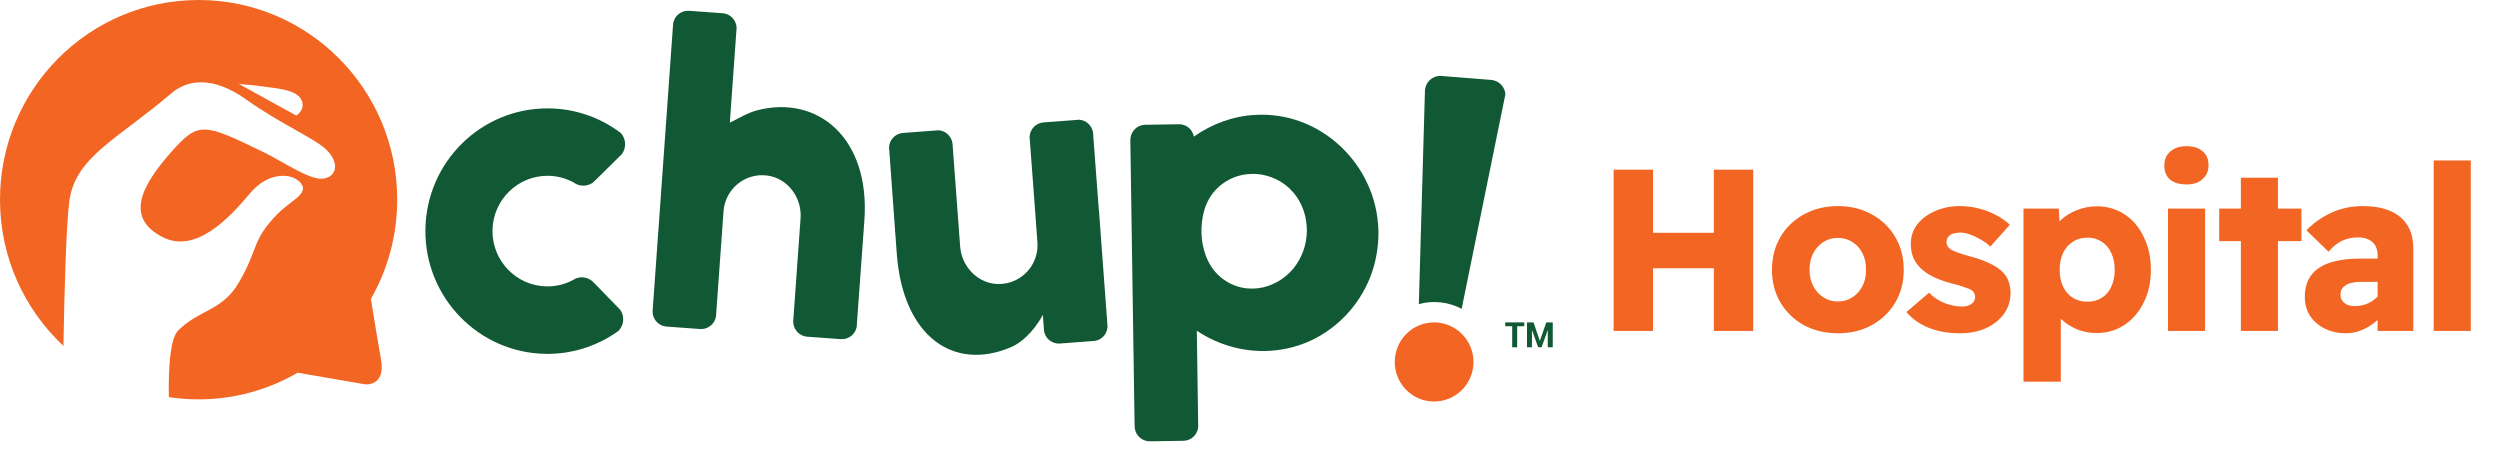
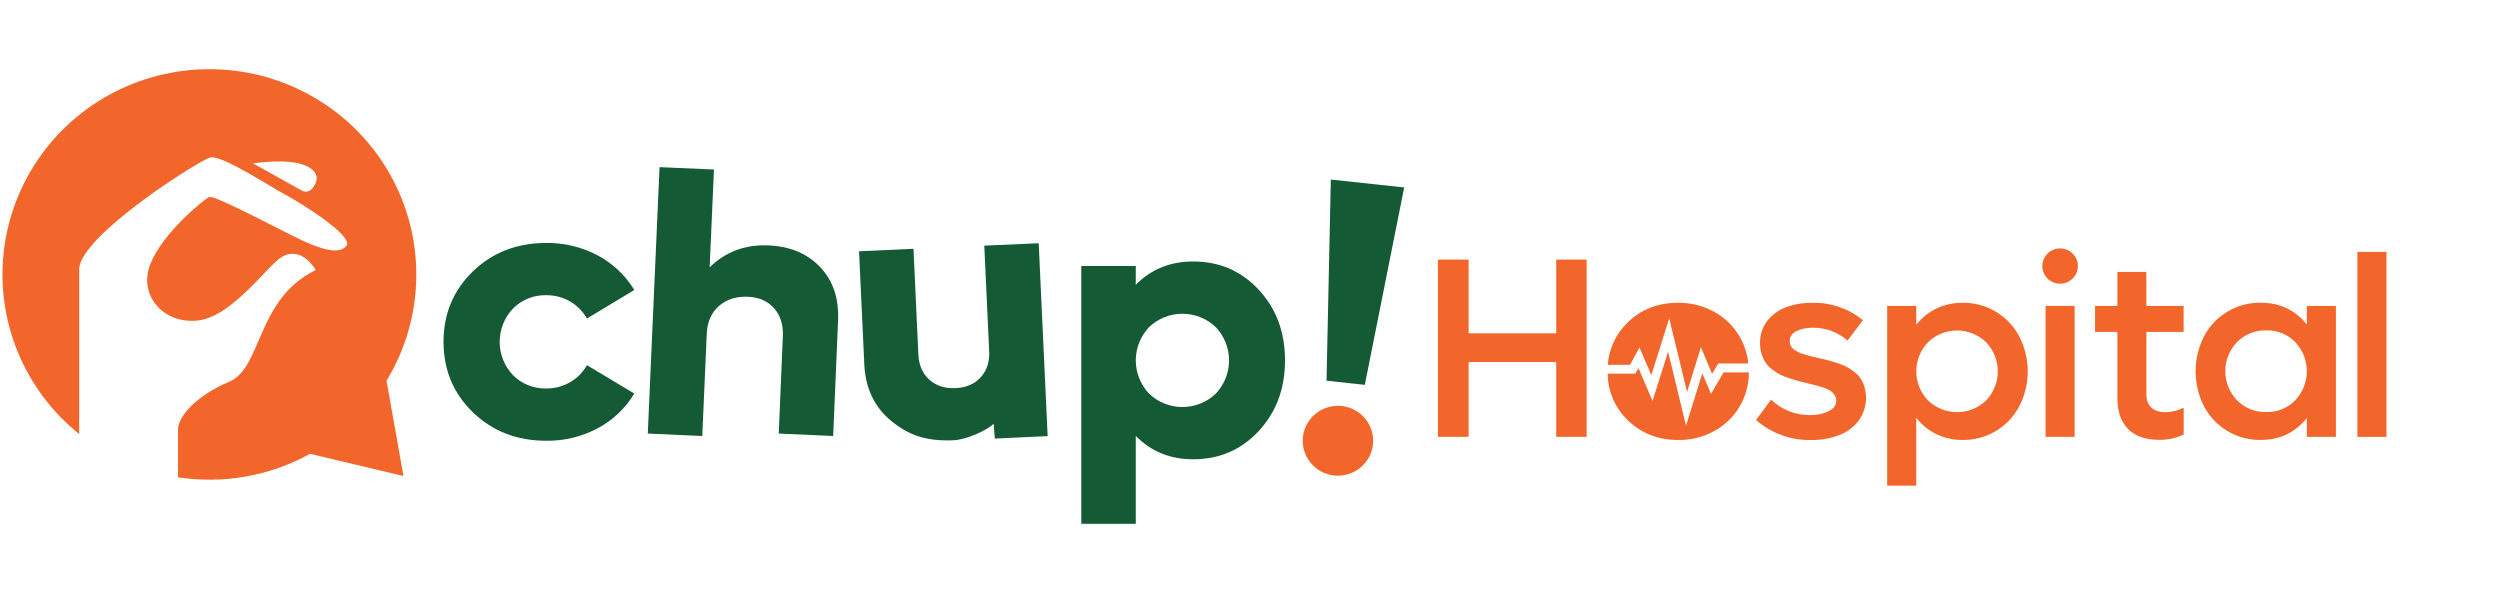
- <svg xmlns="http://www.w3.org/2000/svg" width="255" height="46" viewBox="0 0 255 46" fill="none">
-   <path d="M174.812 33.758V17.308H178.83V33.758H174.812ZM164.589 33.758V17.308H168.608V33.758H164.589ZM166.187 27.366V23.747H176.927V27.366H166.187ZM187.461 33.993C186.176 33.993 185.025 33.719 184.007 33.17C182.988 32.606 182.189 31.839 181.61 30.867C181.03 29.88 180.74 28.768 180.74 27.53C180.74 26.261 181.03 25.141 181.61 24.17C182.189 23.183 182.988 22.415 184.007 21.867C185.025 21.303 186.176 21.021 187.461 21.021C188.761 21.021 189.913 21.303 190.915 21.867C191.934 22.415 192.733 23.183 193.312 24.17C193.892 25.141 194.182 26.261 194.182 27.53C194.182 28.768 193.892 29.88 193.312 30.867C192.733 31.839 191.934 32.606 190.915 33.17C189.913 33.719 188.761 33.993 187.461 33.993ZM187.461 30.75C188.025 30.75 188.518 30.609 188.941 30.327C189.38 30.045 189.725 29.661 189.975 29.175C190.226 28.69 190.344 28.141 190.328 27.53C190.344 26.888 190.226 26.324 189.975 25.838C189.725 25.337 189.38 24.953 188.941 24.687C188.518 24.405 188.025 24.264 187.461 24.264C186.913 24.264 186.419 24.405 185.981 24.687C185.542 24.969 185.197 25.353 184.947 25.838C184.696 26.324 184.571 26.888 184.571 27.53C184.571 28.141 184.696 28.69 184.947 29.175C185.197 29.661 185.542 30.045 185.981 30.327C186.419 30.609 186.913 30.75 187.461 30.75ZM199.908 33.993C198.717 33.993 197.652 33.805 196.712 33.429C195.772 33.037 195.02 32.505 194.456 31.831L196.759 29.857C197.244 30.343 197.793 30.703 198.404 30.938C199.015 31.157 199.594 31.267 200.143 31.267C200.346 31.267 200.526 31.243 200.683 31.196C200.84 31.149 200.973 31.087 201.083 31.008C201.208 30.914 201.302 30.812 201.365 30.703C201.427 30.578 201.459 30.436 201.459 30.28C201.459 29.966 201.325 29.732 201.059 29.575C200.934 29.497 200.707 29.402 200.378 29.293C200.049 29.168 199.626 29.042 199.109 28.917C198.372 28.729 197.73 28.502 197.182 28.235C196.649 27.969 196.21 27.664 195.866 27.319C195.552 27.006 195.309 26.645 195.137 26.238C194.98 25.831 194.902 25.376 194.902 24.875C194.902 24.107 195.129 23.434 195.584 22.854C196.054 22.274 196.665 21.828 197.417 21.515C198.169 21.186 198.983 21.021 199.861 21.021C200.55 21.021 201.2 21.099 201.811 21.256C202.438 21.413 203.017 21.632 203.55 21.914C204.098 22.196 204.584 22.533 205.007 22.924L203.01 25.157C202.743 24.891 202.43 24.656 202.07 24.452C201.709 24.233 201.349 24.06 200.989 23.935C200.628 23.794 200.291 23.724 199.978 23.724C199.743 23.724 199.532 23.747 199.344 23.794C199.171 23.825 199.022 23.888 198.897 23.982C198.787 24.06 198.701 24.162 198.639 24.287C198.576 24.397 198.545 24.522 198.545 24.663C198.545 24.836 198.584 24.992 198.662 25.133C198.756 25.259 198.881 25.376 199.038 25.486C199.179 25.564 199.422 25.666 199.767 25.791C200.127 25.917 200.597 26.058 201.177 26.214C201.913 26.418 202.54 26.653 203.057 26.919C203.589 27.17 204.012 27.468 204.326 27.812C204.592 28.079 204.78 28.392 204.889 28.752C205.015 29.097 205.077 29.473 205.077 29.88C205.077 30.679 204.85 31.392 204.396 32.019C203.957 32.63 203.346 33.115 202.563 33.476C201.795 33.821 200.91 33.993 199.908 33.993ZM206.396 38.928V21.279H209.992L210.156 24.029L209.428 23.817C209.522 23.316 209.78 22.862 210.203 22.454C210.642 22.032 211.182 21.695 211.825 21.444C212.467 21.178 213.148 21.044 213.869 21.044C214.934 21.044 215.882 21.319 216.713 21.867C217.543 22.415 218.193 23.183 218.663 24.17C219.149 25.141 219.392 26.261 219.392 27.53C219.392 28.768 219.149 29.872 218.663 30.844C218.193 31.815 217.535 32.583 216.689 33.147C215.859 33.695 214.911 33.969 213.846 33.969C213.125 33.969 212.443 33.836 211.801 33.57C211.159 33.288 210.618 32.928 210.18 32.489C209.741 32.05 209.459 31.572 209.334 31.055L210.203 30.703V38.928H206.396ZM212.929 30.773C213.493 30.773 213.979 30.64 214.386 30.374C214.809 30.108 215.13 29.732 215.35 29.246C215.585 28.744 215.702 28.173 215.702 27.53C215.702 26.872 215.585 26.301 215.35 25.815C215.13 25.314 214.809 24.93 214.386 24.663C213.979 24.381 213.493 24.24 212.929 24.24C212.349 24.24 211.848 24.381 211.425 24.663C211.002 24.93 210.673 25.306 210.438 25.791C210.203 26.277 210.086 26.857 210.086 27.53C210.086 28.173 210.203 28.744 210.438 29.246C210.673 29.732 211.002 30.108 211.425 30.374C211.848 30.64 212.349 30.773 212.929 30.773ZM221.135 33.758V21.279H224.919V33.758H221.135ZM223.039 18.812C222.318 18.812 221.754 18.648 221.347 18.319C220.955 17.974 220.759 17.488 220.759 16.861C220.759 16.282 220.963 15.812 221.37 15.452C221.778 15.091 222.334 14.911 223.039 14.911C223.728 14.911 224.269 15.083 224.66 15.428C225.068 15.757 225.271 16.235 225.271 16.861C225.271 17.441 225.068 17.911 224.66 18.271C224.269 18.632 223.728 18.812 223.039 18.812ZM228.568 33.758V18.131H232.351V33.758H228.568ZM226.359 24.593V21.279H234.748V24.593H226.359ZM242.516 33.758V26.097C242.516 25.455 242.336 24.985 241.975 24.687C241.631 24.374 241.145 24.217 240.518 24.217C239.907 24.217 239.359 24.334 238.873 24.569C238.403 24.789 237.949 25.157 237.51 25.674L235.254 23.488C236.006 22.721 236.868 22.118 237.839 21.679C238.811 21.24 239.868 21.021 241.012 21.021C242.061 21.021 242.97 21.178 243.738 21.491C244.505 21.804 245.101 22.282 245.524 22.924C245.947 23.567 246.158 24.381 246.158 25.368V33.758H242.516ZM239.273 33.993C238.49 33.993 237.777 33.836 237.134 33.523C236.508 33.209 236.006 32.779 235.63 32.23C235.27 31.666 235.09 31.008 235.09 30.256C235.09 29.614 235.207 29.05 235.442 28.564C235.677 28.079 236.022 27.679 236.476 27.366C236.946 27.037 237.526 26.794 238.215 26.637C238.92 26.465 239.735 26.379 240.659 26.379H244.443L244.231 28.752H240.753C240.424 28.752 240.134 28.784 239.884 28.846C239.633 28.893 239.422 28.98 239.249 29.105C239.077 29.215 238.944 29.348 238.85 29.504C238.772 29.661 238.732 29.849 238.732 30.068C238.732 30.303 238.795 30.507 238.92 30.679C239.046 30.852 239.21 30.985 239.414 31.079C239.633 31.173 239.884 31.22 240.166 31.22C240.573 31.22 240.957 31.157 241.317 31.032C241.693 30.891 242.022 30.695 242.304 30.444C242.602 30.194 242.837 29.904 243.009 29.575L243.667 31.267C243.338 31.799 242.939 32.27 242.469 32.677C242.014 33.084 241.513 33.405 240.965 33.64C240.432 33.875 239.868 33.993 239.273 33.993ZM248.236 33.758V16.368H252.019V33.758H248.236Z" fill="#F26522" />
-   <path d="M37.831 30.489C39.536 27.506 40.515 24.051 40.515 20.364C40.515 9.118 31.446 1.30549e-07 20.257 1.30549e-07C9.07 -0.001 0 9.116 0 20.363C0 26.253 2.486 31.558 6.468 35.279C6.572 29.476 6.754 22.985 7.064 20.569C7.648 16.023 11.89 14.273 17.484 9.513C19.137 8.102 21.725 7.742 25.092 10.138C28.666 12.683 32.207 14.157 33.342 15.321C34.829 16.847 34.15 18.228 32.742 18.228C31.343 18.228 28.642 16.362 26.793 15.475C20.77 12.567 20.256 12.34 17.444 15.53C14.458 18.921 12.685 22.195 16.597 24.189C19.949 25.896 23.376 22.265 25.503 19.715C27.377 17.472 29.836 17.607 30.689 18.686C31.543 19.775 29.648 20.449 28.298 21.832C25.638 24.56 26.439 25.248 24.362 28.819C22.663 31.743 20.33 31.547 18.172 33.713C17.349 34.534 17.174 37.526 17.222 40.505C18.212 40.659 19.226 40.735 20.256 40.735C23.935 40.735 27.382 39.74 30.36 38.016L37.244 39.202C37.244 39.202 39.38 39.447 38.855 36.619C38.621 35.347 38.173 32.605 37.831 30.489ZM30.224 11.79L24.364 8.561C25.579 8.691 26.054 8.685 26.938 8.84C27.687 8.973 30.111 9.051 30.695 10.097C31.277 11.133 30.224 11.79 30.224 11.79Z" fill="#F26522" />
-   <path d="M88.167 22.48L87.407 32.964L87.381 33.36C87.23 34.111 86.547 34.645 85.76 34.59L82.343 34.344C81.488 34.283 80.856 33.547 80.913 32.691L81.657 22.276C81.81 20.162 80.358 18.188 78.269 17.907C75.996 17.597 73.961 19.285 73.8 21.553L73.031 32.286C72.897 33.054 72.206 33.617 71.412 33.559L67.987 33.311C67.197 33.256 66.581 32.601 66.562 31.813L67.134 23.76C67.131 23.819 67.124 23.879 67.116 23.937L67.151 23.556L68.658 2.418C68.774 1.626 69.478 1.044 70.287 1.102L73.709 1.35C74.503 1.407 75.103 2.05 75.134 2.829L74.442 12.515C75.309 12.08 76.284 11.497 77.211 11.256C83.378 9.635 88.77 14.059 88.167 22.48Z" fill="#115934" />
-   <path d="M87.411 33.163C87.408 33.218 87.404 33.269 87.391 33.321C87.387 33.335 87.387 33.348 87.385 33.36L87.411 32.965C87.414 32.979 87.414 32.991 87.414 33.005C87.418 33.057 87.414 33.112 87.411 33.163Z" fill="#115934" />
-   <path d="M112.094 21.553C112.094 21.491 112.09 21.428 112.089 21.371L112.114 21.757L112.118 21.788L112.941 32.928C112.937 32.928 112.937 32.928 112.941 32.931L112.967 33.337C112.927 34.065 112.383 34.675 111.654 34.774L111.473 34.786C111.468 34.788 111.458 34.789 111.453 34.788L108.278 35.027C108.274 35.026 108.274 35.027 108.274 35.027L107.972 35.048C107.246 35.031 106.637 34.509 106.5 33.8C106.5 33.8 106.5 33.8 106.5 33.796C106.496 33.78 106.492 33.761 106.491 33.742L106.472 33.504L106.371 32.12C105.315 34.047 104 35.038 103.129 35.409C97.26 37.917 92.096 34.316 91.472 25.89L90.709 15.387L90.684 15.037C90.711 14.275 91.304 13.63 92.079 13.563L92.123 13.558L95.309 13.321C95.31 13.316 95.31 13.316 95.316 13.321L95.727 13.287H95.731H95.737C96.431 13.336 97.018 13.859 97.141 14.554C97.151 14.605 97.157 14.658 97.161 14.71L97.936 25.145C98.094 27.257 99.819 28.997 101.922 28.972C104.223 28.946 105.986 26.977 105.817 24.71L105.639 22.279L105.045 14.317C105.045 14.317 105.045 14.317 105.044 14.316L105.019 13.975C105.02 13.968 105.02 13.963 105.02 13.96C105.046 13.196 105.644 12.552 106.419 12.486L106.459 12.483L109.654 12.244L110.059 12.211H110.065C110.767 12.252 111.356 12.778 111.482 13.477C111.493 13.533 111.496 13.587 111.502 13.638C111.504 13.664 111.504 13.691 111.504 13.718L112.072 21.334L112.094 21.553Z" fill="#115934" />
-   <path d="M139.501 18.776C138.839 17.304 137.863 15.991 136.709 14.902C135.54 13.813 134.174 12.958 132.684 12.411C131.199 11.859 129.607 11.629 128.057 11.718C125.788 11.831 123.601 12.641 121.777 13.934L121.773 13.918C121.648 13.27 121.12 12.762 120.451 12.683H120.449C120.39 12.677 120.343 12.673 120.288 12.673L116.76 12.727C115.995 12.762 115.38 13.362 115.307 14.11C115.307 14.113 115.307 14.117 115.304 14.12C115.297 14.178 115.291 14.234 115.294 14.293L115.731 43.49C115.733 43.551 115.737 43.606 115.75 43.666C115.75 43.668 115.75 43.668 115.747 43.672C115.849 44.439 116.509 45.024 117.291 45.011L120.708 44.962C121.506 44.952 122.152 44.334 122.216 43.551C122.216 43.541 122.218 43.523 122.218 43.513L122.075 33.734C122.643 34.114 123.242 34.448 123.866 34.729C125.288 35.369 126.843 35.748 128.417 35.798C129.991 35.848 131.614 35.589 133.112 34.993C134.615 34.395 135.984 33.476 137.123 32.319C138.262 31.166 139.17 29.777 139.765 28.257C140.361 26.733 140.632 25.091 140.599 23.479C140.548 21.866 140.185 20.243 139.501 18.776ZM133.298 23.591C133.276 24.982 132.799 26.317 131.919 27.396C131.031 28.454 129.782 29.211 128.326 29.401C127.591 29.487 126.838 29.429 126.128 29.186C125.415 28.944 124.739 28.536 124.189 27.98C123.634 27.43 123.229 26.743 122.971 26.02C122.708 25.285 122.569 24.527 122.548 23.751C122.535 22.975 122.617 22.201 122.836 21.447C123.055 20.696 123.436 19.974 123.976 19.392C124.516 18.805 125.192 18.359 125.903 18.083C126.629 17.806 127.392 17.697 128.148 17.744C129.654 17.855 131.026 18.563 131.953 19.672C132.898 20.791 133.313 22.201 133.298 23.591Z" fill="#115934" />
-   <path d="M63.545 32.835C63.532 32.886 63.521 32.948 63.508 33.003C63.423 33.31 63.265 33.574 63.048 33.782C63.045 33.785 63.042 33.786 63.042 33.786C62.899 33.89 62.755 33.985 62.606 34.082C62.606 34.083 62.606 34.083 62.604 34.083C60.624 35.374 58.248 36.12 55.708 36.095C48.83 36.016 43.315 30.349 43.391 23.433C43.468 16.522 49.104 10.981 55.98 11.055C58.5 11.083 60.838 11.862 62.782 13.18C62.784 13.18 62.784 13.18 62.788 13.183C62.959 13.3 63.132 13.424 63.302 13.547C63.305 13.554 63.305 13.554 63.308 13.559C63.343 13.591 63.374 13.627 63.403 13.666C63.883 14.279 63.88 15.139 63.408 15.745L63.091 16.055L60.79 18.324L60.519 18.586C60.515 18.589 60.511 18.592 60.506 18.599C60.007 18.976 59.349 19.037 58.798 18.786C58.703 18.724 58.602 18.664 58.5 18.608C58.5 18.606 58.497 18.606 58.495 18.605C57.722 18.183 56.843 17.941 55.906 17.932C52.812 17.896 50.267 20.4 50.234 23.509C50.196 26.619 52.691 29.181 55.779 29.212C56.705 29.223 57.583 29.005 58.361 28.607C58.48 28.547 58.602 28.483 58.717 28.41C58.99 28.299 59.295 28.254 59.614 28.308C59.977 28.37 60.294 28.537 60.536 28.796C60.546 28.804 60.552 28.813 60.562 28.821L62.879 31.203C62.879 31.206 62.882 31.206 62.886 31.209L63.265 31.602C63.268 31.604 63.272 31.605 63.272 31.608C63.478 31.911 63.587 32.273 63.566 32.662C63.559 32.714 63.553 32.773 63.545 32.835Z" fill="#115934" />
-   <path d="M155.474 33.276H154.752V35.423H154.243V33.276H153.535V32.883H155.475V33.276H155.474Z" fill="#115934" />
-   <path d="M157.057 34.756H157.071L157.721 32.883H158.38V35.423H157.872V33.692L157.862 33.685L157.24 35.423H156.894L156.269 33.682L156.259 33.683V35.423H155.754V32.883H156.419L157.057 34.756Z" fill="#115934" />
-   <path d="M152.352 8.193C152.352 8.193 152.346 8.193 152.344 8.193C152.296 8.179 152.243 8.169 152.194 8.164L147.006 7.746C146.232 7.693 145.546 8.226 145.385 8.974C145.385 8.978 145.385 8.98 145.379 8.982C145.366 9.036 145.354 9.095 145.347 9.151L144.721 31.019C145.431 30.825 146.188 30.755 146.959 30.844C147.724 30.928 148.442 31.162 149.088 31.5L153.549 9.615V9.598C153.496 8.928 153.011 8.356 152.352 8.193Z" fill="#115934" />
-   <path d="M146.723 32.908C144.517 32.662 142.531 34.26 142.292 36.474C142.041 38.687 143.629 40.684 145.833 40.931C148.037 41.176 150.026 39.585 150.27 37.37C150.513 35.155 148.928 33.157 146.723 32.908Z" fill="#F26522" />
+ <svg xmlns="http://www.w3.org/2000/svg" width="295" height="70" viewBox="0 0 295 70" fill="none">
+   <path d="M193.453 41L194.853 44.27L196.968 37.569L199.075 46.256L200.709 40.968L202.028 44.115L202.744 42.89H206.298C206.186 41.766 205.834 40.679 205.266 39.701C204.548 38.475 203.508 37.467 202.256 36.784C200.958 36.076 199.498 35.712 198.016 35.727C195.641 35.727 193.655 36.502 192.061 38.053C190.685 39.372 189.851 41.149 189.719 43.043H192.355L193.453 41Z" fill="#F2662B" />
+   <path d="M201.897 46.477L200.871 44.055L198.951 50.231L196.836 41.496L194.997 47.308L193.338 43.425L192.972 44.094H189.707C189.714 45.122 189.928 46.138 190.337 47.082C190.745 48.027 191.339 48.881 192.084 49.594C193.679 51.145 195.664 51.92 198.04 51.918C199.521 51.938 200.983 51.573 202.279 50.861C203.533 50.181 204.574 49.173 205.289 47.946C205.999 46.73 206.373 45.348 206.372 43.942H203.378L201.897 46.477Z" fill="#F2662B" />
+   <path d="M219.54 44.644C219.326 44.345 219.066 44.081 218.771 43.861C218.484 43.64 218.18 43.442 217.861 43.269C217.514 43.093 217.152 42.947 216.78 42.833C216.341 42.689 215.983 42.58 215.682 42.506C215.381 42.431 215.023 42.344 214.57 42.246C214.173 42.159 213.867 42.087 213.654 42.028C213.441 41.969 213.178 41.9 212.863 41.81C212.618 41.743 212.38 41.651 212.154 41.536C211.98 41.438 211.814 41.33 211.655 41.211C211.496 41.101 211.37 40.95 211.29 40.775C211.218 40.607 211.182 40.426 211.185 40.243C211.185 39.731 211.446 39.341 211.969 39.072C212.592 38.785 213.274 38.648 213.96 38.673C215.453 38.667 216.897 39.204 218.017 40.184L219.821 37.786C218.157 36.416 216.051 35.685 213.889 35.728C212.833 35.712 211.782 35.885 210.787 36.238C209.905 36.555 209.13 37.112 208.551 37.845C207.966 38.599 207.66 39.529 207.685 40.48C207.675 41.301 207.904 42.108 208.345 42.802C208.555 43.111 208.817 43.382 209.12 43.602C209.41 43.823 209.717 44.02 210.038 44.193C210.387 44.365 210.748 44.511 211.119 44.629C211.558 44.774 211.925 44.885 212.218 44.962C212.507 45.036 212.877 45.128 213.338 45.237C213.799 45.346 214.151 45.433 214.403 45.503C214.656 45.573 214.953 45.664 215.282 45.784C215.554 45.871 215.813 45.995 216.051 46.153C216.224 46.284 216.373 46.445 216.49 46.628C216.616 46.816 216.681 47.038 216.677 47.264C216.677 47.796 216.389 48.213 215.814 48.514C215.132 48.838 214.382 48.997 213.626 48.978C212.769 48.994 211.919 48.841 211.122 48.529C210.326 48.216 209.6 47.75 208.986 47.158L207.211 49.555C208.993 51.123 211.304 51.969 213.685 51.923C214.809 51.94 215.927 51.749 216.98 51.36C217.904 51.02 218.713 50.427 219.313 49.651C219.728 49.084 220.006 48.429 220.127 47.738C220.247 47.047 220.206 46.337 220.007 45.664C219.902 45.304 219.744 44.96 219.54 44.644Z" fill="#F2662B" />
+   <path d="M235.515 36.784C234.336 36.078 232.983 35.712 231.607 35.727C230.531 35.714 229.467 35.947 228.498 36.409C227.564 36.857 226.749 37.515 226.119 38.332V36.098H222.688V57.306H226.119V49.299C226.752 50.12 227.569 50.783 228.505 51.237C229.472 51.698 230.534 51.93 231.607 51.917C232.983 51.933 234.337 51.567 235.515 50.86C236.687 50.157 237.641 49.148 238.274 47.943C238.931 46.667 239.273 45.255 239.273 43.822C239.273 42.389 238.931 40.977 238.274 39.701C237.64 38.497 236.686 37.488 235.515 36.784ZM234.366 47.248C233.447 48.136 232.215 48.632 230.932 48.632C229.65 48.632 228.418 48.136 227.499 47.248C226.613 46.323 226.119 45.095 226.119 43.819C226.119 42.543 226.613 41.315 227.499 40.39C228.415 39.497 229.648 38.997 230.932 38.997C232.216 38.997 233.449 39.497 234.366 40.39C235.248 41.317 235.739 42.544 235.739 43.819C235.739 45.094 235.248 46.321 234.366 47.248Z" fill="#F2662B" />
+   <path d="M244.808 36.098H241.379V51.549H244.808V36.098Z" fill="#F2662B" />
+   <path d="M253.267 32.09H249.851V36.101H247.215V39.17H249.851V47.018C249.851 48.557 250.269 49.756 251.105 50.615C251.942 51.474 253.179 51.902 254.818 51.901C255.808 51.917 256.787 51.699 257.674 51.264V48.108C257.013 48.444 256.283 48.626 255.541 48.64C254.814 48.64 254.256 48.461 253.862 48.099C253.469 47.737 253.274 47.205 253.274 46.495V39.17H257.667V36.101H253.274L253.267 32.09Z" fill="#F2662B" />
+   <path d="M272.206 38.298C270.844 36.581 269.025 35.723 266.747 35.723C265.374 35.706 264.022 36.068 262.844 36.769C261.665 37.469 260.706 38.481 260.073 39.691C259.422 40.971 259.082 42.385 259.082 43.819C259.082 45.254 259.422 46.668 260.073 47.948C260.707 49.157 261.666 50.168 262.845 50.868C264.023 51.568 265.374 51.93 266.747 51.913C269.015 51.913 270.834 51.05 272.206 49.324V51.551H275.636V36.1H272.206V38.298ZM270.842 47.235C270.399 47.689 269.866 48.046 269.277 48.285C268.687 48.523 268.054 48.637 267.417 48.62C266.777 48.637 266.14 48.524 265.546 48.285C264.952 48.047 264.414 47.69 263.966 47.235C263.08 46.308 262.587 45.079 262.587 43.802C262.587 42.524 263.08 41.296 263.966 40.369C264.415 39.915 264.952 39.557 265.546 39.319C266.14 39.081 266.777 38.967 267.417 38.984C268.054 38.967 268.687 39.081 269.276 39.32C269.866 39.558 270.399 39.915 270.842 40.369C271.719 41.3 272.206 42.527 272.206 43.802C272.206 45.077 271.719 46.304 270.842 47.235Z" fill="#F2662B" />
+   <path d="M281.605 29.723H278.176V51.552H281.605V29.723Z" fill="#F2662B" />
+   <path d="M183.633 39.333H173.297V30.633H169.672V51.545H173.297V42.722H183.633V51.545H187.227V30.633H183.633V39.333Z" fill="#F2662B" />
+   <path d="M49.124 32.384C49.123 28.292 48.077 24.268 46.085 20.686C44.093 17.104 41.219 14.081 37.732 11.899C34.244 9.716 30.257 8.446 26.141 8.206C22.025 7.966 17.915 8.764 14.193 10.526C10.472 12.288 7.262 14.956 4.86 18.282C2.459 21.608 0.946 25.483 0.462 29.546C-0.022 33.609 0.538 37.728 2.091 41.518C3.645 45.308 6.14 48.645 9.344 51.22V31.767C9.344 27.9 23.448 18.947 24.805 18.587C26.163 18.227 31.973 22.095 33.518 22.886C35.062 23.677 41.782 27.815 40.886 28.99C39.99 30.165 37.626 29.249 35.82 28.447C34.014 27.645 25.339 22.975 24.704 23.245C24.069 23.516 19.212 27.457 17.747 31.139C16.282 34.821 19.265 38.265 23.335 37.82C27.406 37.376 31.538 31.361 33.221 30.337C35.624 28.902 37.255 31.863 37.255 31.863C30.247 35.272 30.932 43.416 27.048 45.042C23.164 46.669 21.005 49.158 21.005 50.675V56.321C26.362 57.142 31.843 56.168 36.58 53.553L47.608 56.169L45.609 44.92C47.916 41.14 49.132 36.803 49.124 32.384ZM36.822 22.269C36.662 22.454 36.438 22.574 36.194 22.603C35.95 22.633 35.704 22.57 35.504 22.428L29.847 19.269C31.191 19.121 35.119 18.615 36.773 19.958C37.775 20.773 37.327 21.676 36.822 22.269Z" fill="#F2662B" />
+   <path d="M165.694 22.12L161.048 45.413L156.531 44.924L157.037 21.188L165.694 22.12Z" fill="#145A35" />
+   <path d="M157.877 56.131C160.171 56.131 162.031 54.285 162.031 52.009C162.031 49.732 160.171 47.887 157.877 47.887C155.583 47.887 153.723 49.732 153.723 52.009C153.723 54.285 155.583 56.131 157.877 56.131Z" fill="#F2662B" />
+   <path d="M64.465 52.009C61.008 52.009 58.123 50.892 55.809 48.659C53.495 46.425 52.337 43.651 52.336 40.338C52.336 37.025 53.494 34.251 55.809 32.017C58.125 29.784 61.01 28.668 64.465 28.669C66.586 28.642 68.68 29.152 70.548 30.151C72.323 31.098 73.809 32.502 74.849 34.215L69.258 37.587C68.793 36.754 68.11 36.062 67.281 35.581C66.428 35.082 65.454 34.824 64.465 34.834C63.734 34.814 63.007 34.944 62.33 35.216C61.653 35.488 61.039 35.896 60.528 36.414C59.521 37.476 58.96 38.88 58.96 40.338C58.96 41.796 59.521 43.2 60.528 44.262C61.039 44.78 61.653 45.187 62.33 45.459C63.008 45.73 63.734 45.86 64.465 45.84C65.454 45.851 66.428 45.593 67.281 45.094C68.11 44.614 68.793 43.922 69.258 43.089L74.849 46.44C73.814 48.162 72.328 49.574 70.548 50.525C68.68 51.525 66.587 52.036 64.465 52.009Z" fill="#145A35" />
+   <path d="M90.675 28.957C93.253 29.07 95.295 29.932 96.802 31.542C98.309 33.152 99.006 35.236 98.893 37.794L98.314 51.447L91.892 51.161L92.376 39.66C92.434 38.311 92.088 37.214 91.336 36.368C90.585 35.523 89.56 35.073 88.261 35.019C86.872 34.958 85.73 35.321 84.834 36.109C83.938 36.897 83.459 37.981 83.399 39.361L82.868 51.447L76.438 51.161L77.826 19.723L84.247 20.002L83.74 31.542C85.626 29.701 87.938 28.839 90.675 28.957Z" fill="#145A35" />
+   <path d="M140.794 30.855C143.889 30.855 146.469 31.968 148.534 34.193C150.599 36.418 151.631 39.195 151.631 42.525C151.631 45.852 150.599 48.63 148.534 50.856C146.469 53.082 143.889 54.196 140.794 54.196C138.087 54.196 135.829 53.278 134.022 51.442V61.81H127.594V31.387H134.022V33.606C135.827 31.771 138.085 30.854 140.794 30.855ZM135.59 46.45C136.646 47.463 138.057 48.029 139.526 48.029C140.994 48.029 142.405 47.463 143.461 46.45C144.468 45.388 145.028 43.985 145.028 42.527C145.028 41.069 144.468 39.665 143.461 38.603C142.405 37.59 140.994 37.024 139.526 37.024C138.057 37.024 136.646 37.59 135.59 38.603C134.584 39.665 134.023 41.069 134.023 42.527C134.023 43.985 134.584 45.388 135.59 46.45Z" fill="#145A35" />
+   <path d="M116.145 28.984L116.723 41.453C116.78 42.702 116.447 43.724 115.723 44.52C115 45.317 114.008 45.743 112.749 45.798C111.488 45.858 110.457 45.524 109.656 44.797C108.855 44.071 108.426 43.083 108.368 41.833L107.791 29.357L101.367 29.649L101.987 42.99C102.119 45.833 103.194 48.073 105.214 49.711C107.233 51.348 109.302 52.093 112.494 51.95C114.063 51.878 116.407 50.816 117.248 50.007L117.393 51.751L123.623 51.461L123.184 42.02L123.056 39.271L122.567 28.703L116.145 28.984Z" fill="#145A35" />
+   <path d="M243.09 33.476C244.249 33.476 245.188 32.544 245.188 31.394C245.188 30.245 244.249 29.312 243.09 29.312C241.931 29.312 240.992 30.245 240.992 31.394C240.992 32.544 241.931 33.476 243.09 33.476Z" fill="#F2662B" />
</svg>
